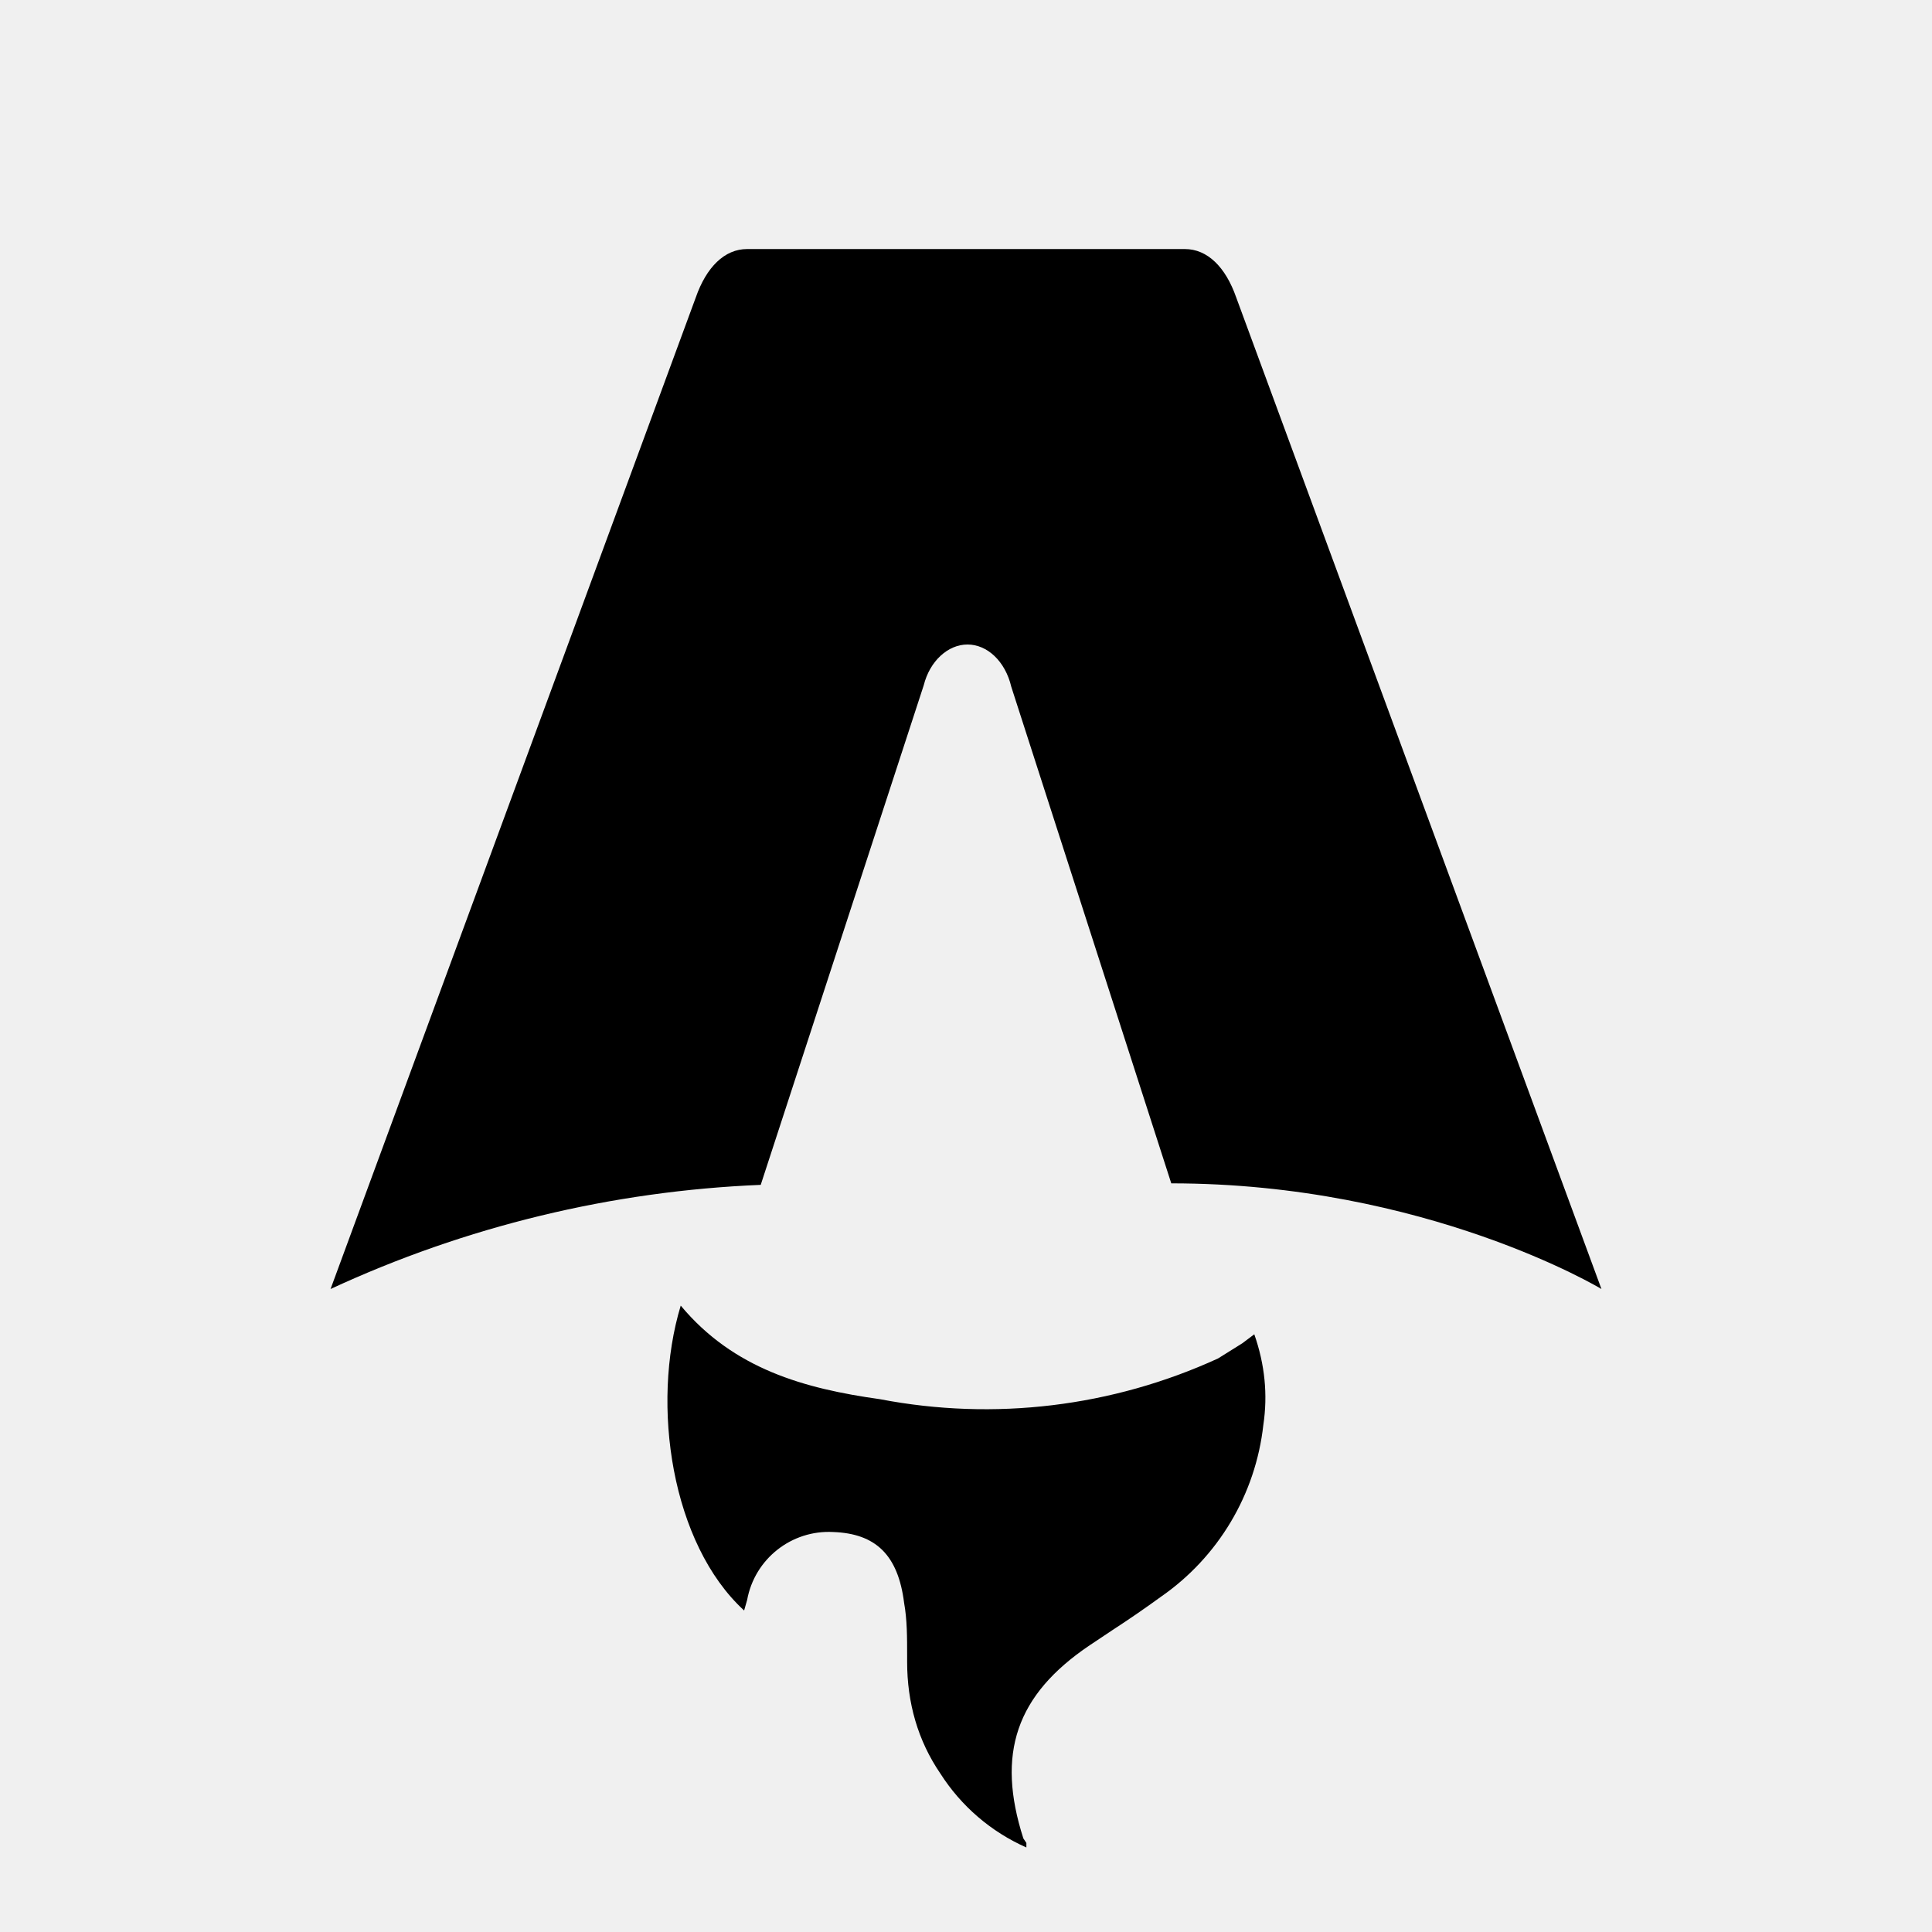
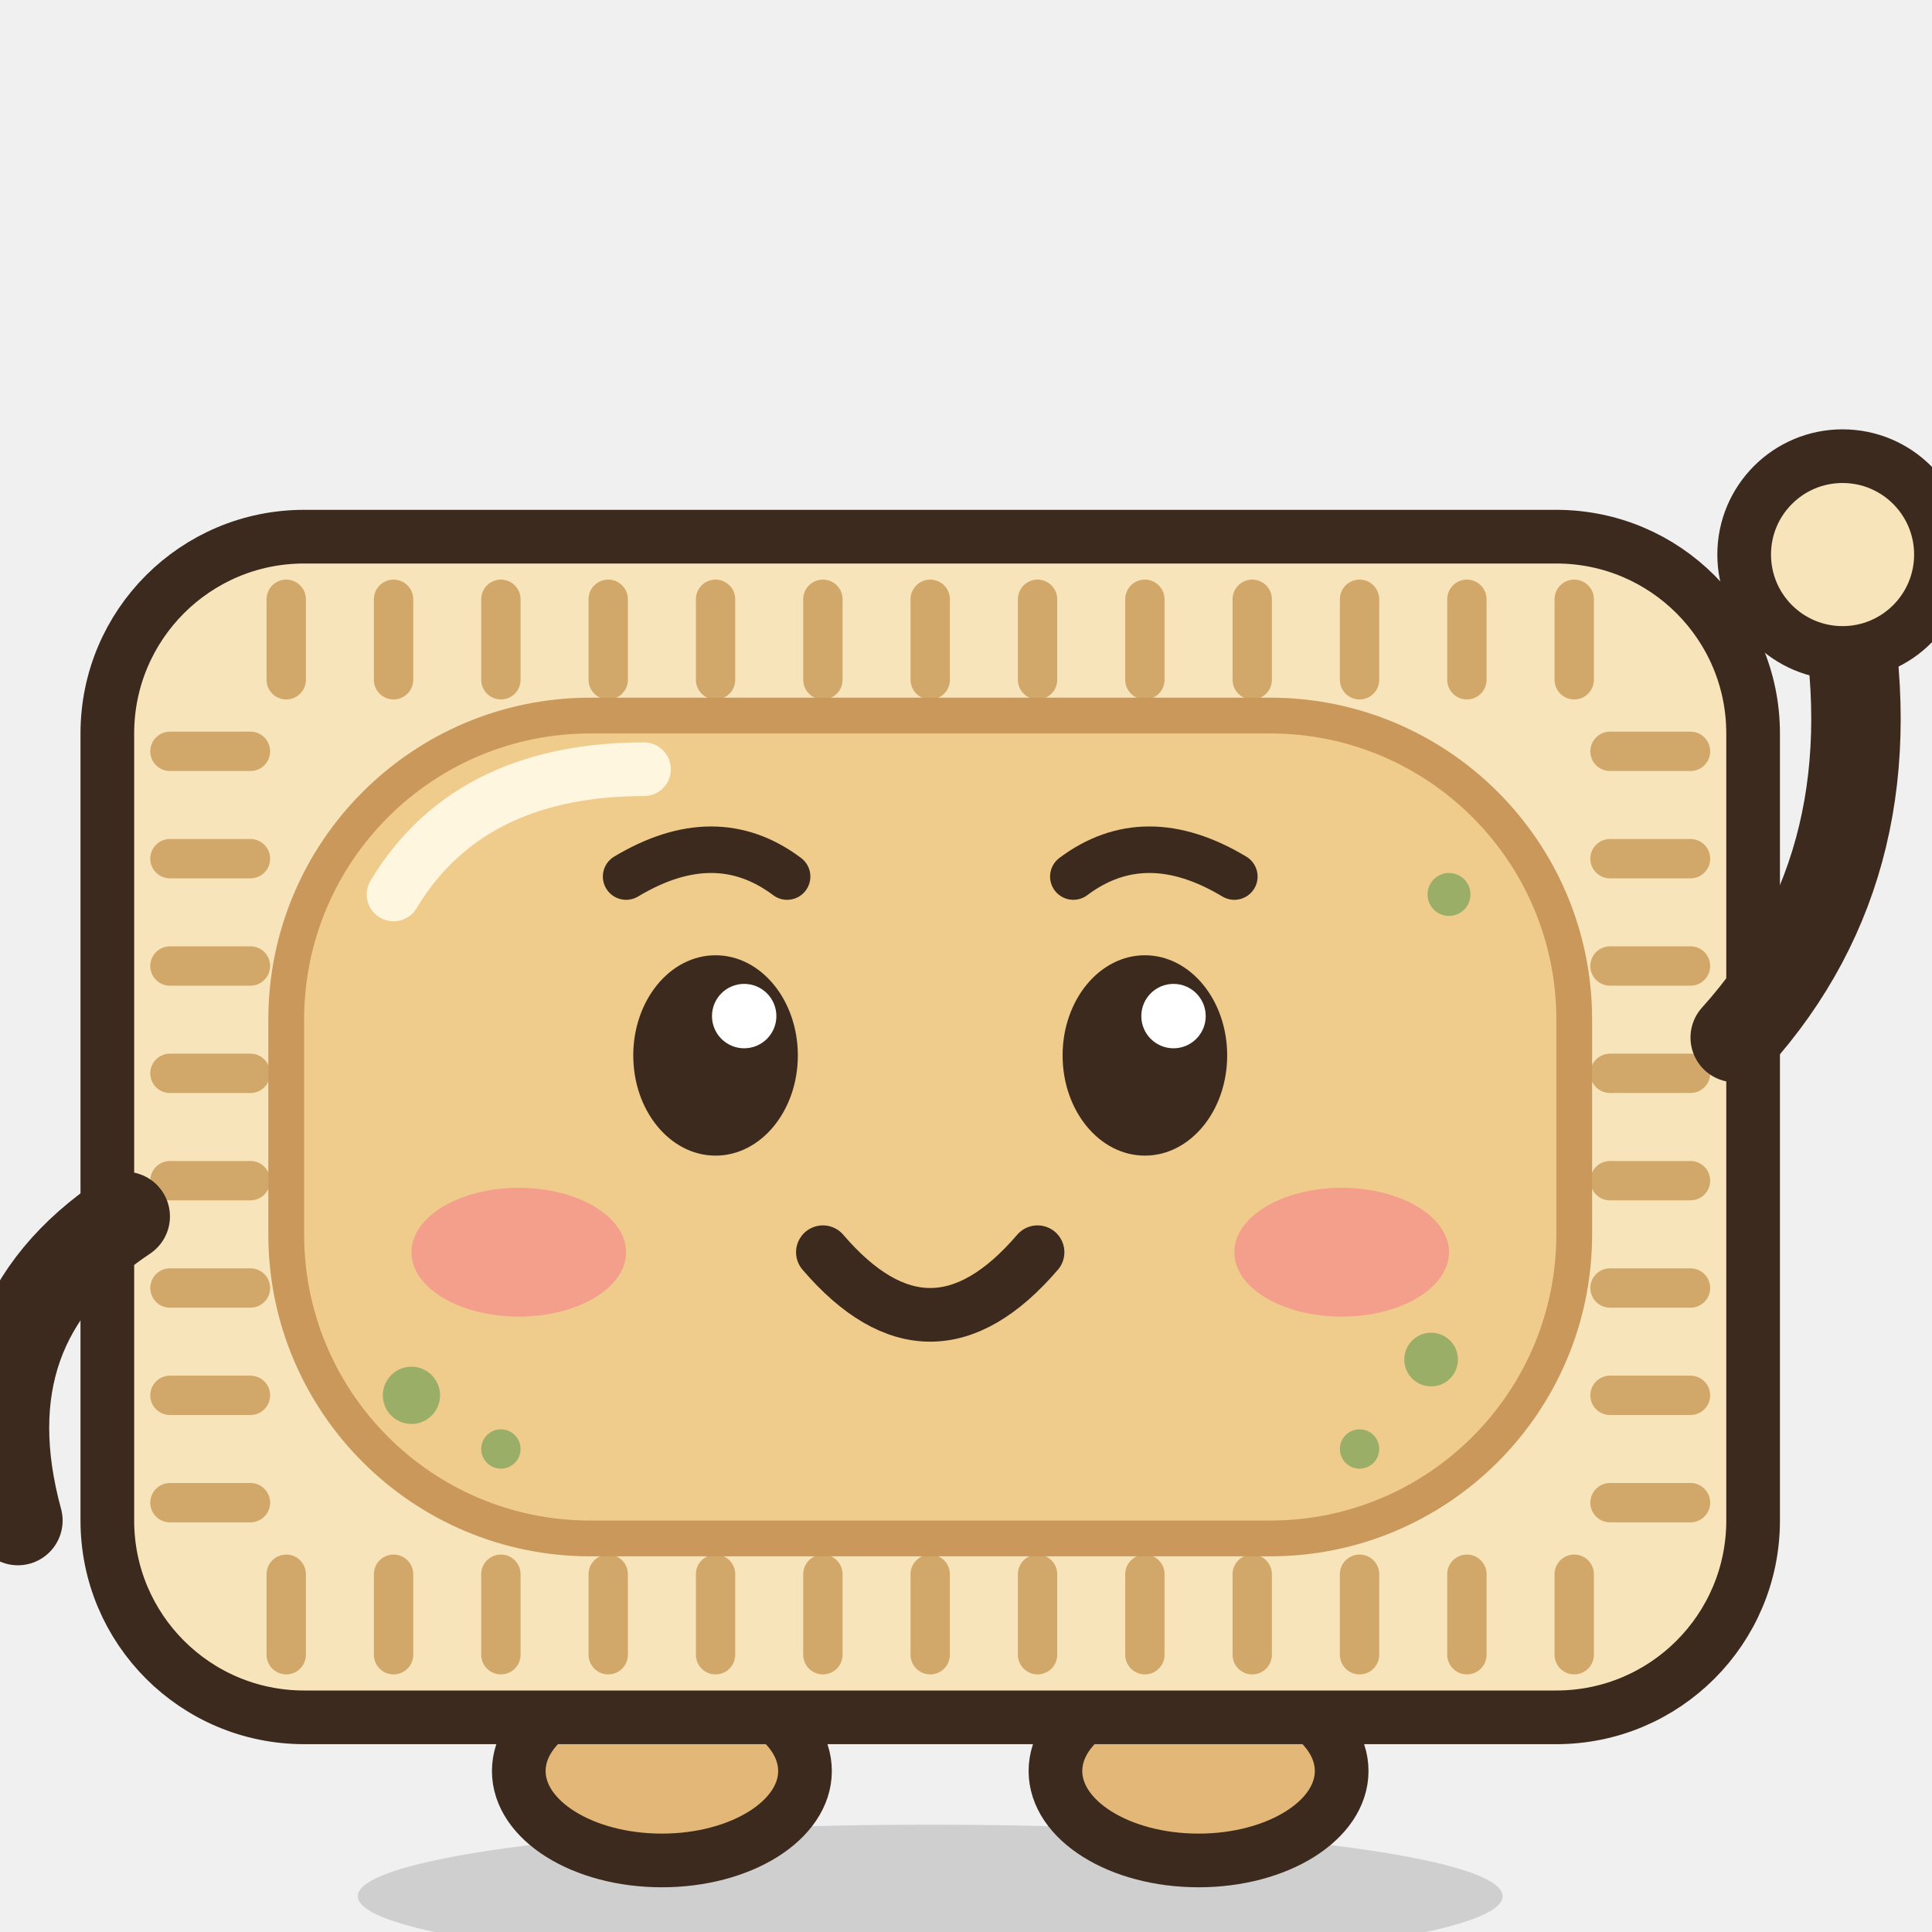
- <svg xmlns="http://www.w3.org/2000/svg" fill="none" viewBox="0 0 128 128">
-   <path d="M50.4 78.5a75.1 75.1 0 0 0-28.5 6.9l24.2-65.7c.7-2 1.9-3.2 3.4-3.2h29c1.5 0 2.7 1.2 3.4 3.2l24.2 65.7s-11.6-7-28.5-7L67 45.5c-.4-1.7-1.6-2.8-2.9-2.8-1.3 0-2.5 1.1-2.9 2.7L50.4 78.5Zm-1.1 28.2Zm-4.2-20.2c-2 6.6-.6 15.8 4.2 20.2a17.5 17.5 0 0 1 .2-.7 5.5 5.5 0 0 1 5.7-4.5c2.8.1 4.3 1.5 4.7 4.7.2 1.1.2 2.3.2 3.5v.4c0 2.7.7 5.2 2.2 7.4a13 13 0 0 0 5.7 4.9v-.3l-.2-.3c-1.8-5.6-.5-9.5 4.4-12.8l1.5-1a73 73 0 0 0 3.2-2.2 16 16 0 0 0 6.8-11.4c.3-2 .1-4-.6-6l-.8.6-1.6 1a37 37 0 0 1-22.4 2.7c-5-.7-9.7-2-13.2-6.2Z" />
-   <style>
-         path { fill: #000; }
-         @media (prefers-color-scheme: dark) {
-             path { fill: #FFF; }
-         }
-     </style>
+ <svg xmlns="http://www.w3.org/2000/svg" viewBox="8 10 108 108">
+   <ellipse cx="60" cy="116" rx="32" ry="4" fill="rgba(0,0,0,.14)" />
+   <ellipse cx="45" cy="109" rx="8" ry="5" fill="#e3b777" stroke="#3b2a1d" stroke-width="3" />
+   <ellipse cx="75" cy="109" rx="8" ry="5" fill="#e3b777" stroke="#3b2a1d" stroke-width="3" />
+   <rect x="14" y="40" width="92" height="66" rx="11" fill="#f8e4bb" stroke="#3b2a1d" stroke-width="3" />
+   <path d="M24 43.5v4.5M24 98v4.5M30 43.5v4.5M30 98v4.5M36 43.5v4.5M36 98v4.5M42 43.5v4.5M42 98v4.5M48 43.5v4.5M48 98v4.5M54 43.5v4.5M54 98v4.5M60 43.5v4.5M60 98v4.5M66 43.5v4.5M66 98v4.5M72 43.5v4.5M72 98v4.5M78 43.5v4.5M78 98v4.5M84 43.5v4.5M84 98v4.5M90 43.5v4.5M90 98v4.5M96 43.5v4.5M96 98v4.5M17.5 52h4.5M98 52h4.5M17.5 58h4.5M98 58h4.5M17.5 64h4.5M98 64h4.5M17.5 70h4.5M98 70h4.5M17.5 76h4.5M98 76h4.5M17.5 82h4.5M98 82h4.5M17.5 88h4.5M98 88h4.5M17.5 94h4.5M98 94h4.5" fill="none" stroke="#d2a86a" stroke-width="2.2" stroke-linecap="round" />
+   <rect x="24" y="50" width="72" height="46" rx="17" fill="#f0cc8c" stroke="#c9985a" stroke-width="2" />
+   <path d="M30 60 C33 55 38 53 44 53" fill="none" stroke="#fff6df" stroke-width="3" stroke-linecap="round" />
+   <g fill="#7ea45b" opacity=".75">
+     <circle cx="31" cy="88" r="1.6" />
+     <circle cx="36" cy="91" r="1.1" />
+     <circle cx="88" cy="86" r="1.5" />
+     <circle cx="84" cy="91" r="1.1" />
+     <circle cx="89" cy="60" r="1.2" />
+   </g>
+   <g fill="none" stroke="#3b2a1d" stroke-width="2.6" stroke-linecap="round">
+     <path d="M43 59 Q48 56 52 59" />
+     <path d="M68 59 Q72 56 77 59" />
+   </g>
+   <g>
+     <ellipse cx="48" cy="69" rx="4.6" ry="5.6" fill="#3b2a1d" />
+     <circle cx="49.6" cy="66.8" r="1.8" fill="#fff" />
+     <g>
+       <ellipse cx="72" cy="69" rx="4.6" ry="5.6" fill="#3b2a1d" />
+       <circle cx="73.6" cy="66.8" r="1.8" fill="#fff" />
+     </g>
+   </g>
+   <ellipse cx="37" cy="80" rx="6" ry="3.6" fill="#f39a8c" opacity=".9" />
+   <ellipse cx="83" cy="80" rx="6" ry="3.6" fill="#f39a8c" opacity=".9" />
+   <path d="M54 80 Q60 87 66 80" fill="none" stroke="#3b2a1d" stroke-width="3" stroke-linecap="round" />
+   <g fill="none" stroke="#3b2a1d" stroke-width="5" stroke-linecap="round">
+     <g>
+       <path d="M15 78 Q6 84 9 95" />
+       <path d="M105 68 Q114 58 111 43" />
+     </g>
+   </g>
+   <g fill="#f8e4bb" stroke="#3b2a1d" stroke-width="3">
+     <circle cx="111" cy="41" r="5.5" />
+   </g>
+   <path d="M118 31 l6 -4 M120 42 l7 0" style="stroke: #e8674f;" stroke-width="3" stroke-linecap="round" />
</svg>
